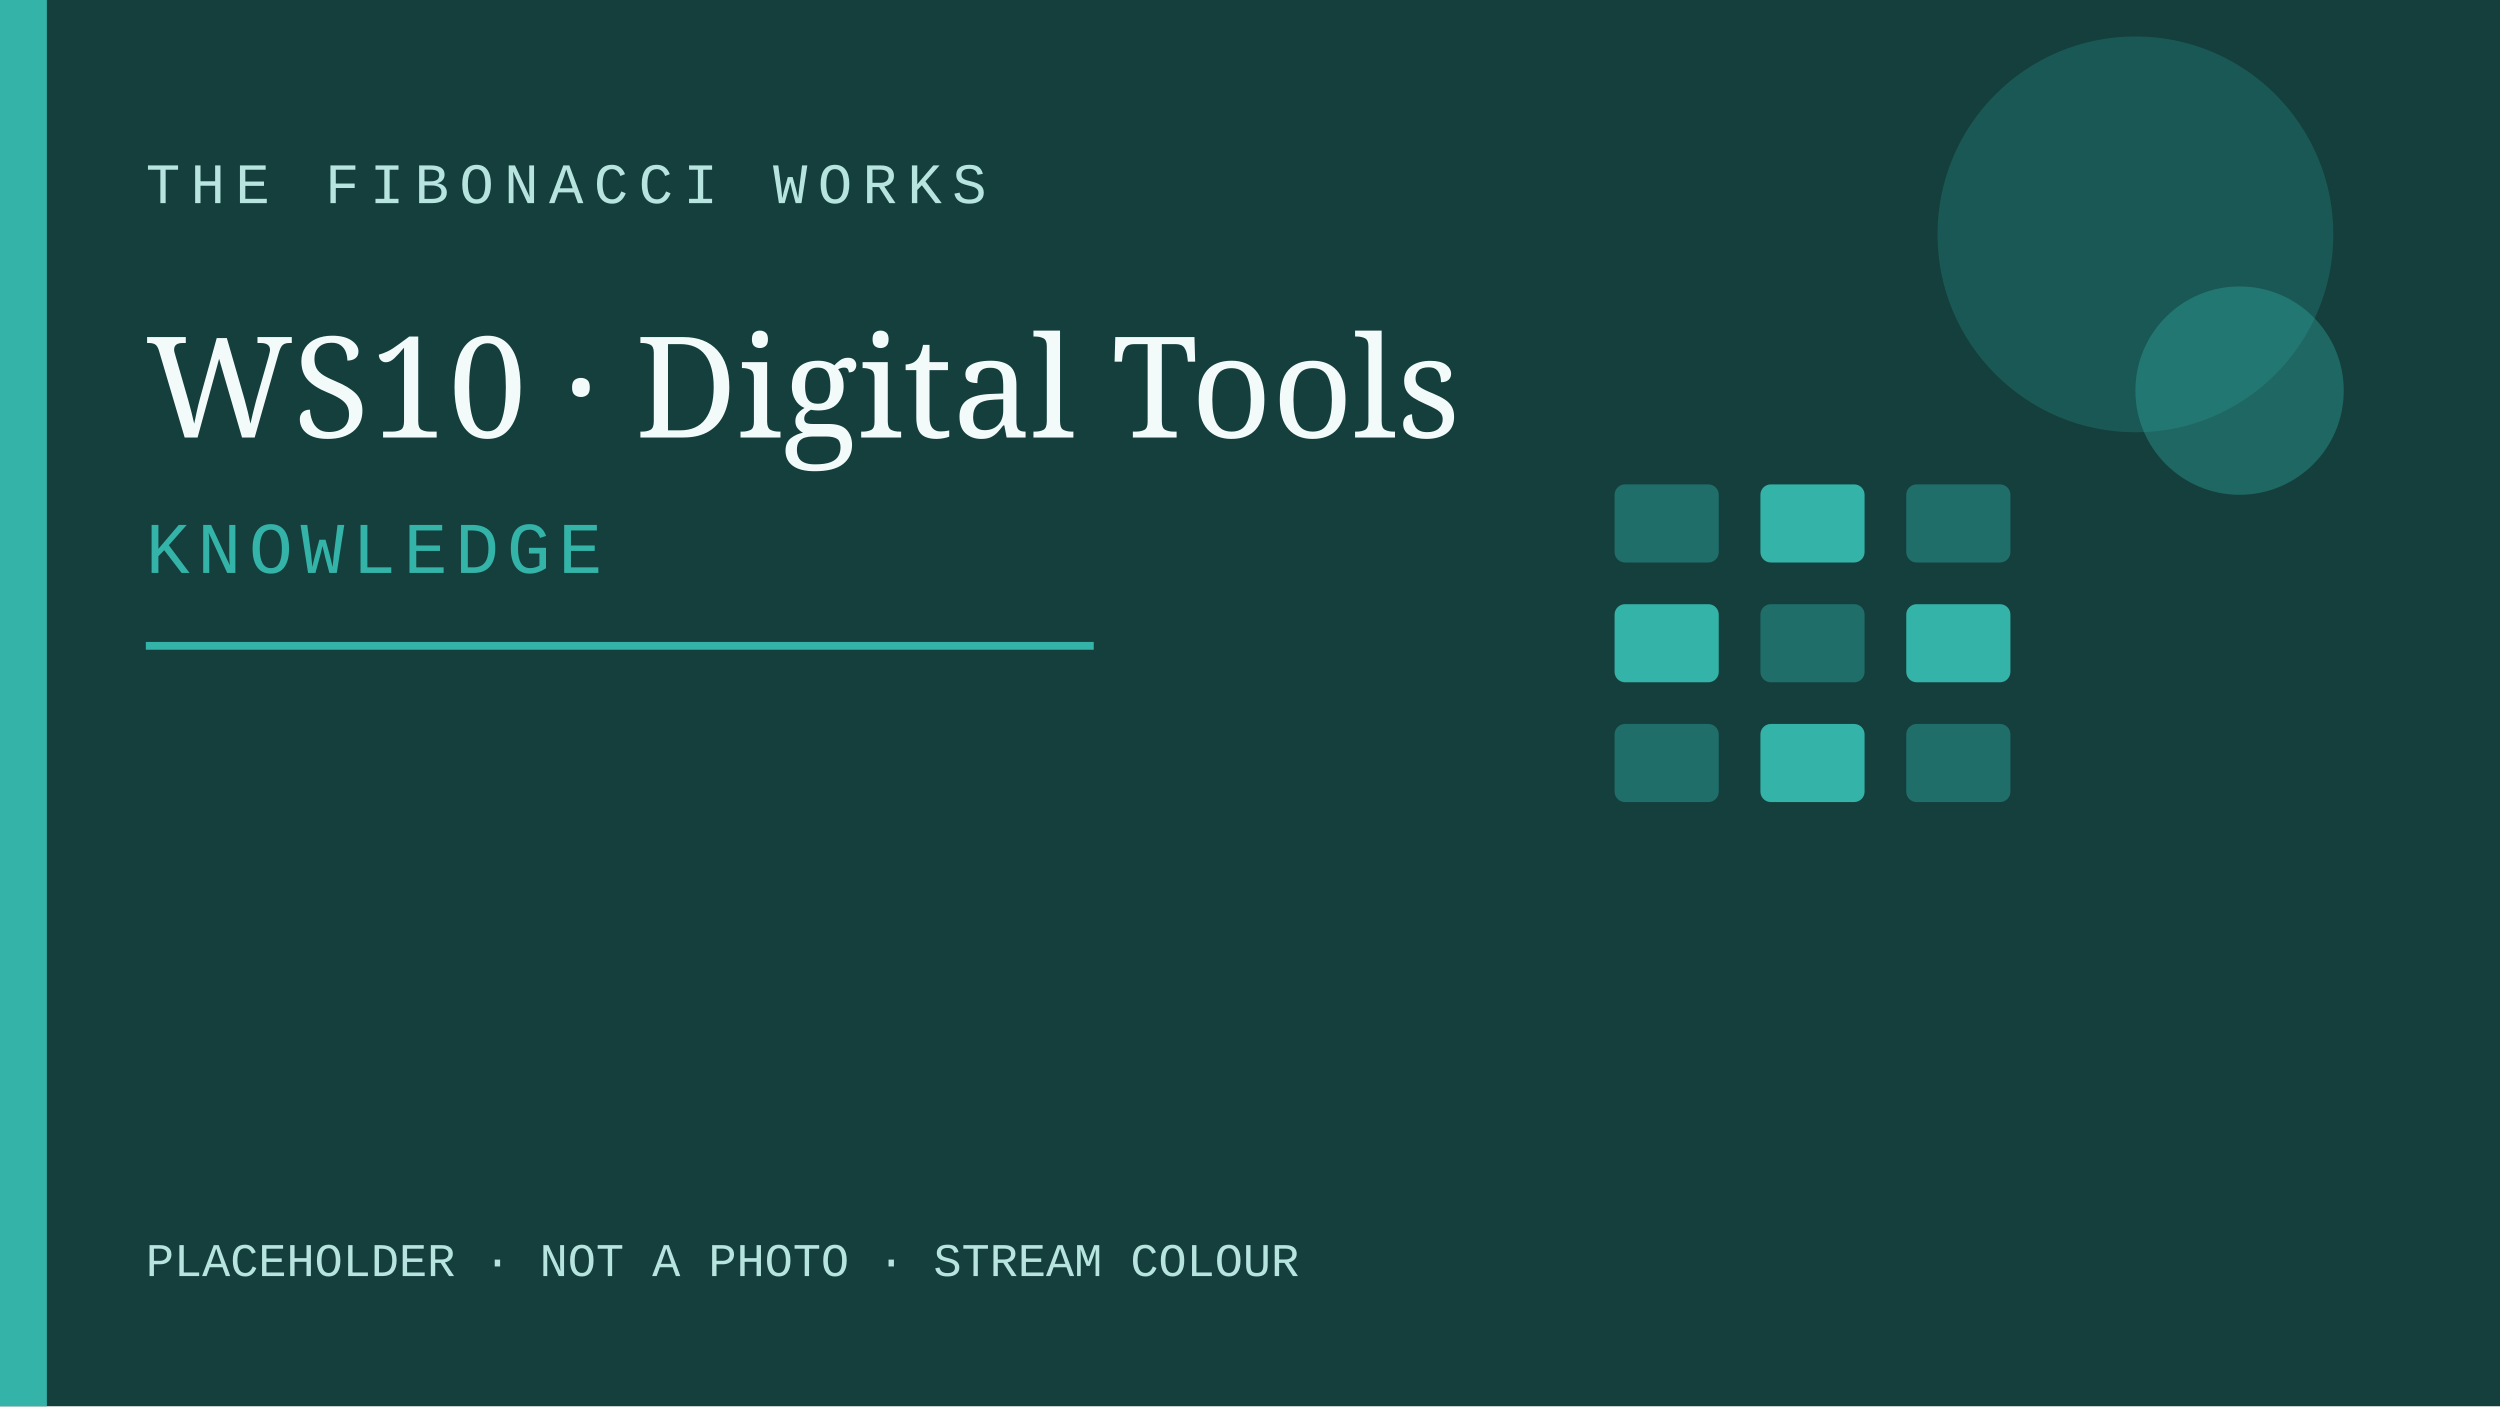
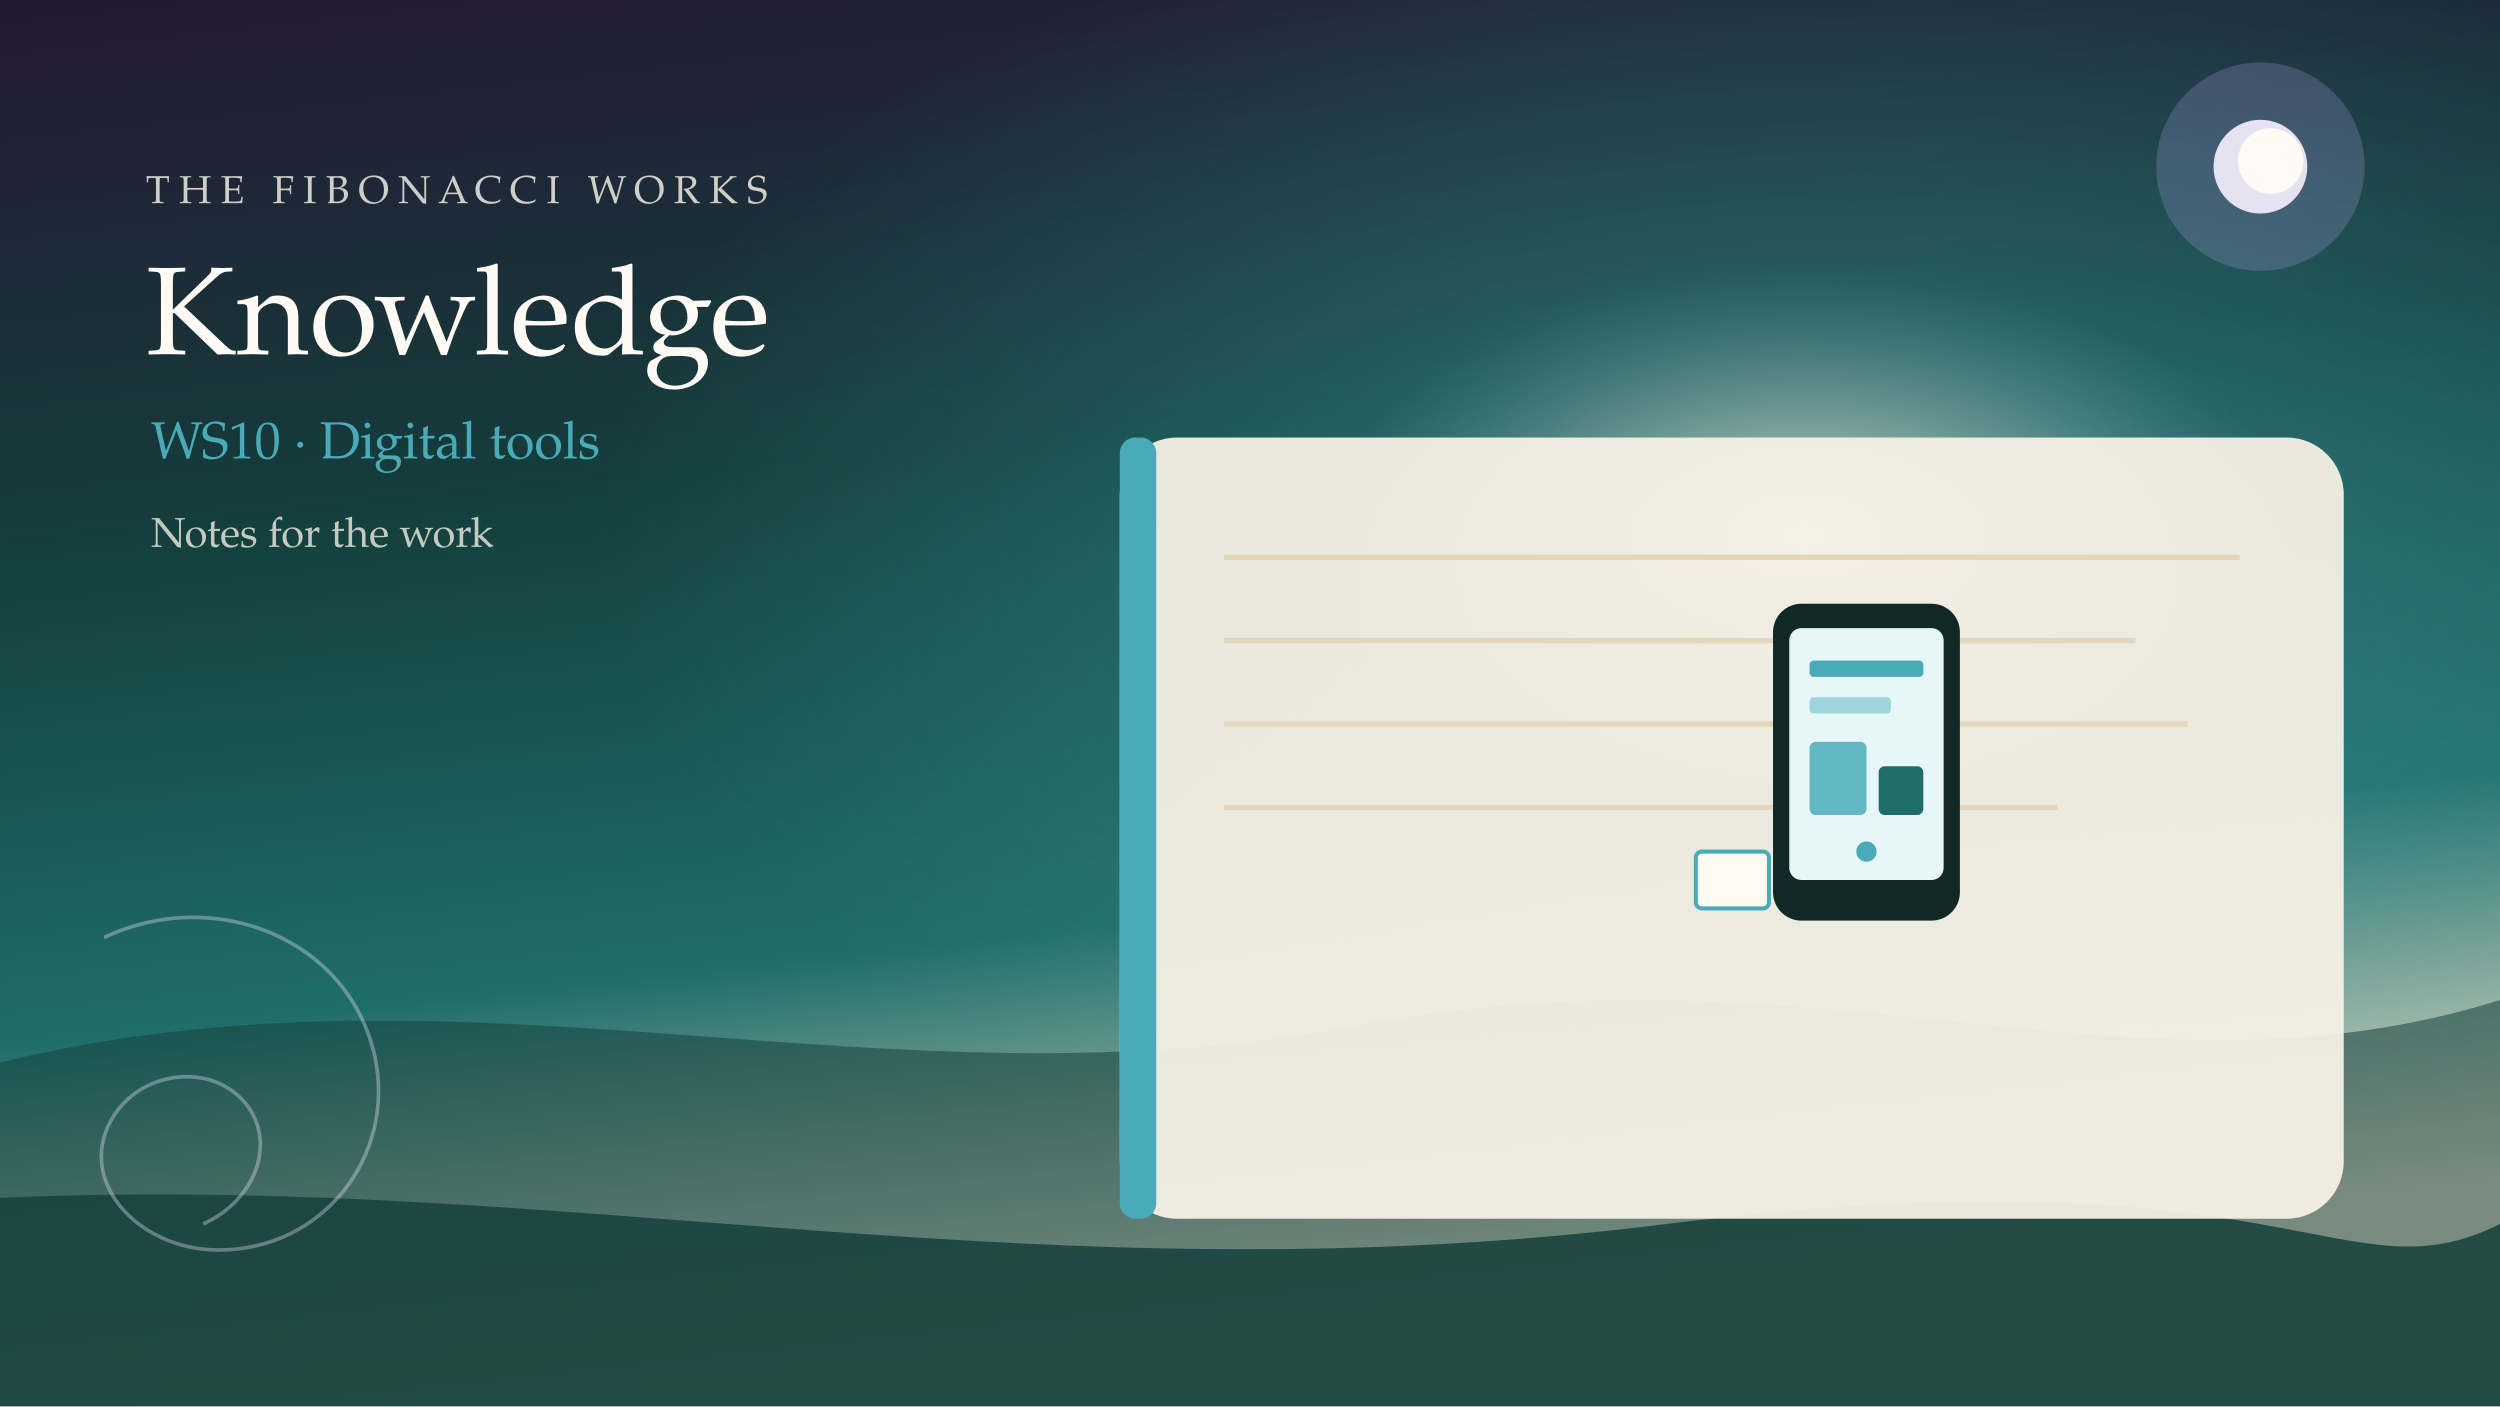
- <svg xmlns="http://www.w3.org/2000/svg" width="960" height="540" viewBox="0 0 960 540" role="img" aria-label="WS10 · Digital Tools Knowledge">
-   <rect width="960" height="540" fill="#143f3c" />
-   <rect x="0" y="0" width="18" height="540" fill="#34b3a8" />
-   <circle cx="820" cy="90" r="76" fill="#1f6e6a" opacity="0.55" />
-   <circle cx="860" cy="150" r="40" fill="#34b3a8" opacity="0.35" />
-   <text x="56" y="78" fill="#b7e4df" font-family="Courier New, monospace" font-size="22" letter-spacing="4">THE FIBONACCI WORKS</text>
-   <text x="56" y="168" fill="#f2fbfa" font-family="Georgia, serif" font-size="54">WS10 · Digital Tools</text>
-   <text x="56" y="220" fill="#34b3a8" font-family="Courier New, monospace" font-size="28" letter-spacing="3">KNOWLEDGE</text>
-   <line x1="56" y1="248" x2="420" y2="248" stroke="#34b3a8" stroke-width="3" />
-   <g transform="translate(460,40)">
-     <rect x="160" y="146" width="40" height="30" rx="4" fill="#1f6e6a" />
-     <rect x="216" y="146" width="40" height="30" rx="4" fill="#34b3a8" />
-     <rect x="272" y="146" width="40" height="30" rx="4" fill="#1f6e6a" />
-     <rect x="160" y="192" width="40" height="30" rx="4" fill="#34b3a8" />
-     <rect x="216" y="192" width="40" height="30" rx="4" fill="#1f6e6a" />
-     <rect x="272" y="192" width="40" height="30" rx="4" fill="#34b3a8" />
-     <rect x="160" y="238" width="40" height="30" rx="4" fill="#1f6e6a" />
-     <rect x="216" y="238" width="40" height="30" rx="4" fill="#34b3a8" />
-     <rect x="272" y="238" width="40" height="30" rx="4" fill="#1f6e6a" />
+ <svg xmlns="http://www.w3.org/2000/svg" width="960" height="540" viewBox="0 0 960 540" role="img" aria-label="WS10 Digital tools — Knowledge">
+   <defs>
+     <linearGradient id="sky" x1="0" y1="0" x2="0.2" y2="1">
+       <stop offset="0" stop-color="#241833" />
+       <stop offset="0.38" stop-color="#143f3c" />
+       <stop offset="0.72" stop-color="#1f6e6a" />
+       <stop offset="1" stop-color="#f3e6cf" />
+     </linearGradient>
+     <radialGradient id="lantern" cx="72%" cy="38%" r="48%">
+       <stop offset="0" stop-color="#fff6e2" stop-opacity="0.85" />
+       <stop offset="0.4" stop-color="#4aabb8" stop-opacity="0.28" />
+       <stop offset="1" stop-color="#4aabb8" stop-opacity="0" />
+     </radialGradient>
+   </defs>
+   <rect width="960" height="540" fill="url(#sky)" />
+   <rect width="960" height="540" fill="url(#lantern)" />
+   <circle cx="868" cy="64" r="40" fill="#c8b6ff" opacity="0.2" />
+   <circle cx="868" cy="64" r="18" fill="#f7f1ff" opacity="0.9" />
+   <circle cx="871.96" cy="61.84" r="12.6" fill="#fffaf3" />
+   <path d="M0 408 C 180 364, 340 428, 520 394 S 820 428, 960 384 V 540 H 0 Z" fill="#143f3c" opacity="0.55" />
+   <path d="M0 460 C 220 450, 400 500, 640 470 S 900 500, 960 470 V 540 H 0 Z" fill="#143f3c" opacity="0.85" />
+   <path d="M78 470 c 18-8 28-28 18-44 -12-18 -40-16 -52 2 -16 24 8 52 40 52 40 0 68-36 60-74 -10-46-62-66-104-46" fill="none" stroke="#efe8ff" stroke-width="1.4" opacity="0.35" />
+   <rect x="430" y="168" width="470" height="300" rx="22" fill="#f7f1e4" opacity="0.94" />
+   <rect x="430" y="168" width="14" height="300" rx="6" fill="#4aabb8" />
+   <path d="M470 214 H 860 M470 246 H 820 M470 278 H 840 M470 310 H 790" stroke="#e4d5bb" stroke-width="2" />
+   <g transform="translate(620 210) scale(0.78)">
+     <rect x="78" y="28" width="92" height="156" rx="14" fill="#102826" />
+     <rect x="86" y="40" width="76" height="124" rx="6" fill="#e7f6f8" />
+     <rect x="96" y="56" width="56" height="8" rx="2" fill="#4aabb8" />
+     <rect x="96" y="74" width="40" height="8" rx="2" fill="#9fd4dc" />
+     <rect x="96" y="96" width="28" height="36" rx="3" fill="#4aabb8" opacity="0.85" />
+     <rect x="130" y="108" width="22" height="24" rx="3" fill="#1f6e6a" />
+     <circle cx="124" cy="150" r="5" fill="#4aabb8" />
+     <rect x="40" y="150" width="36" height="28" rx="3" fill="#fffaf2" stroke="#4aabb8" stroke-width="2" />
  </g>
-   <text x="56" y="490" fill="#b7e4df" font-family="Courier New, monospace" font-size="18">PLACEHOLDER · NOT A PHOTO · STREAM COLOUR</text>
+   <text x="56" y="78" fill="#f6f1e6" font-family="Georgia, Palatino, serif" font-size="15" letter-spacing="3.5" opacity="0.82">THE FIBONACCI WORKS</text>
+   <text x="56" y="136" fill="#fffaf3" font-family="Georgia, Palatino, serif" font-size="48">Knowledge</text>
+   <text x="58" y="176" fill="#4aabb8" font-family="Georgia, Palatino, serif" font-size="20">WS10 · Digital tools</text>
+   <text x="58" y="210" fill="#f6f1e6" font-family="Georgia, Palatino, serif" font-size="16" opacity="0.78">Notes for the work</text>
</svg>
